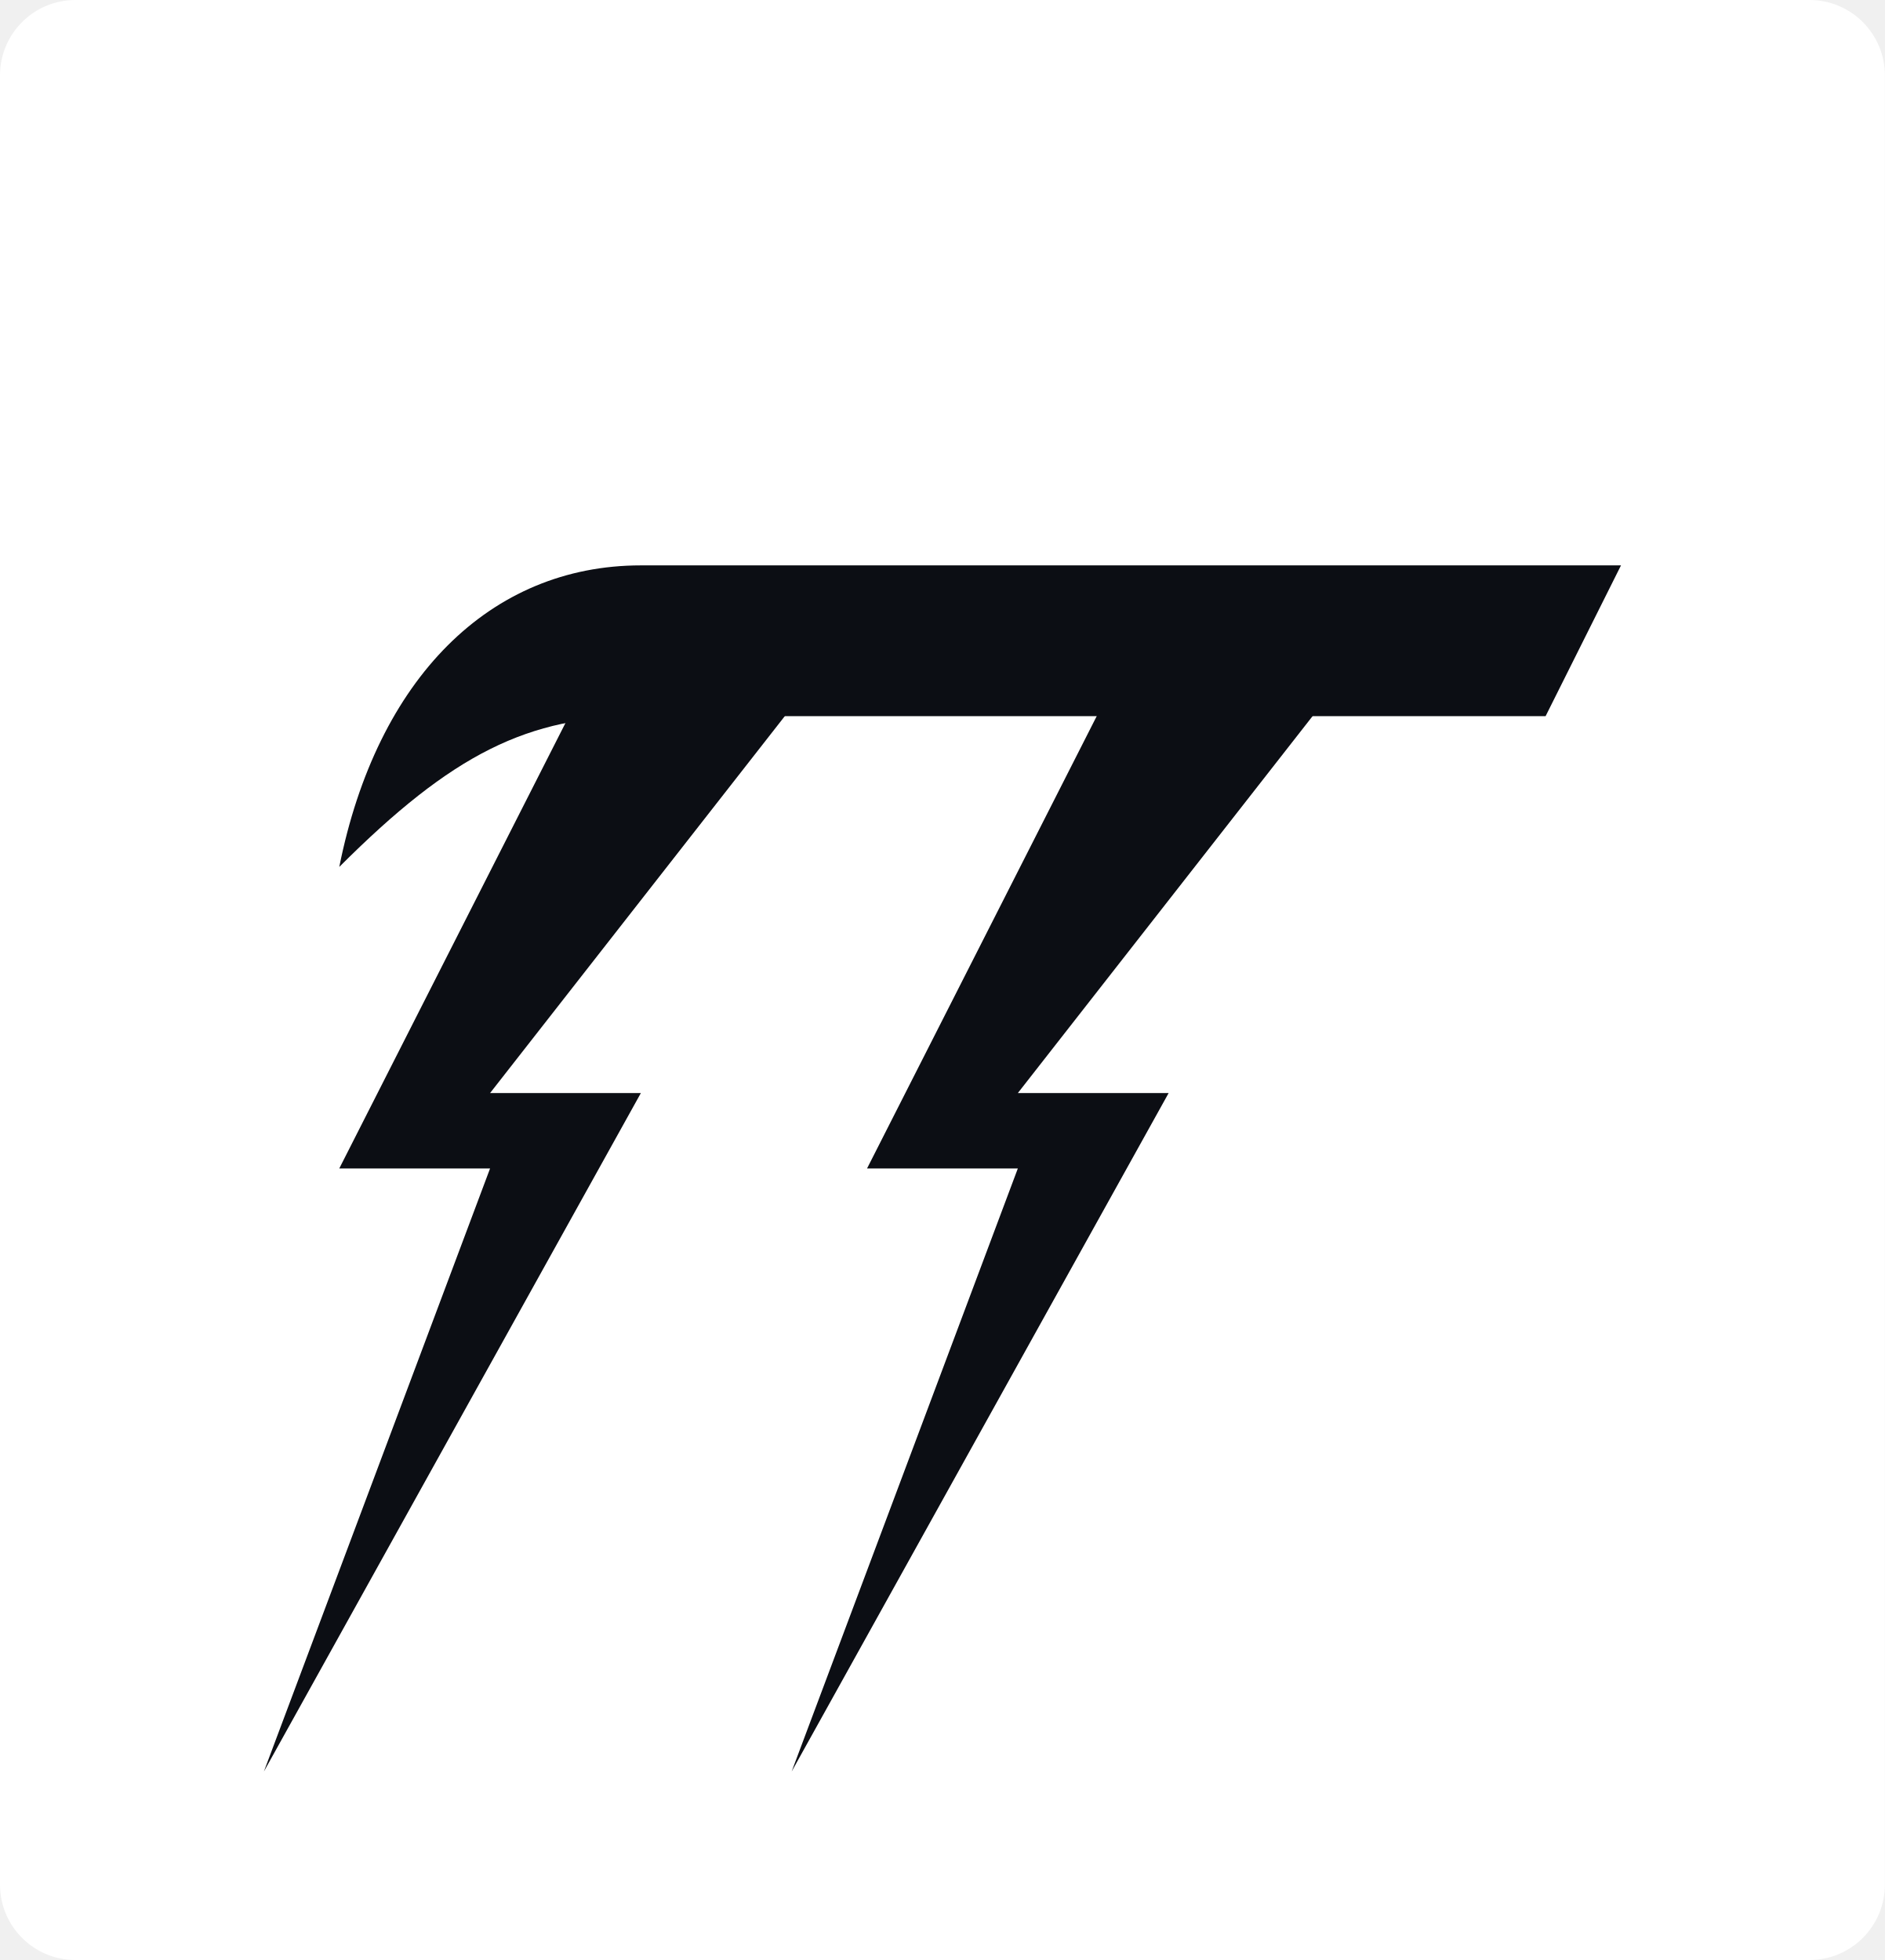
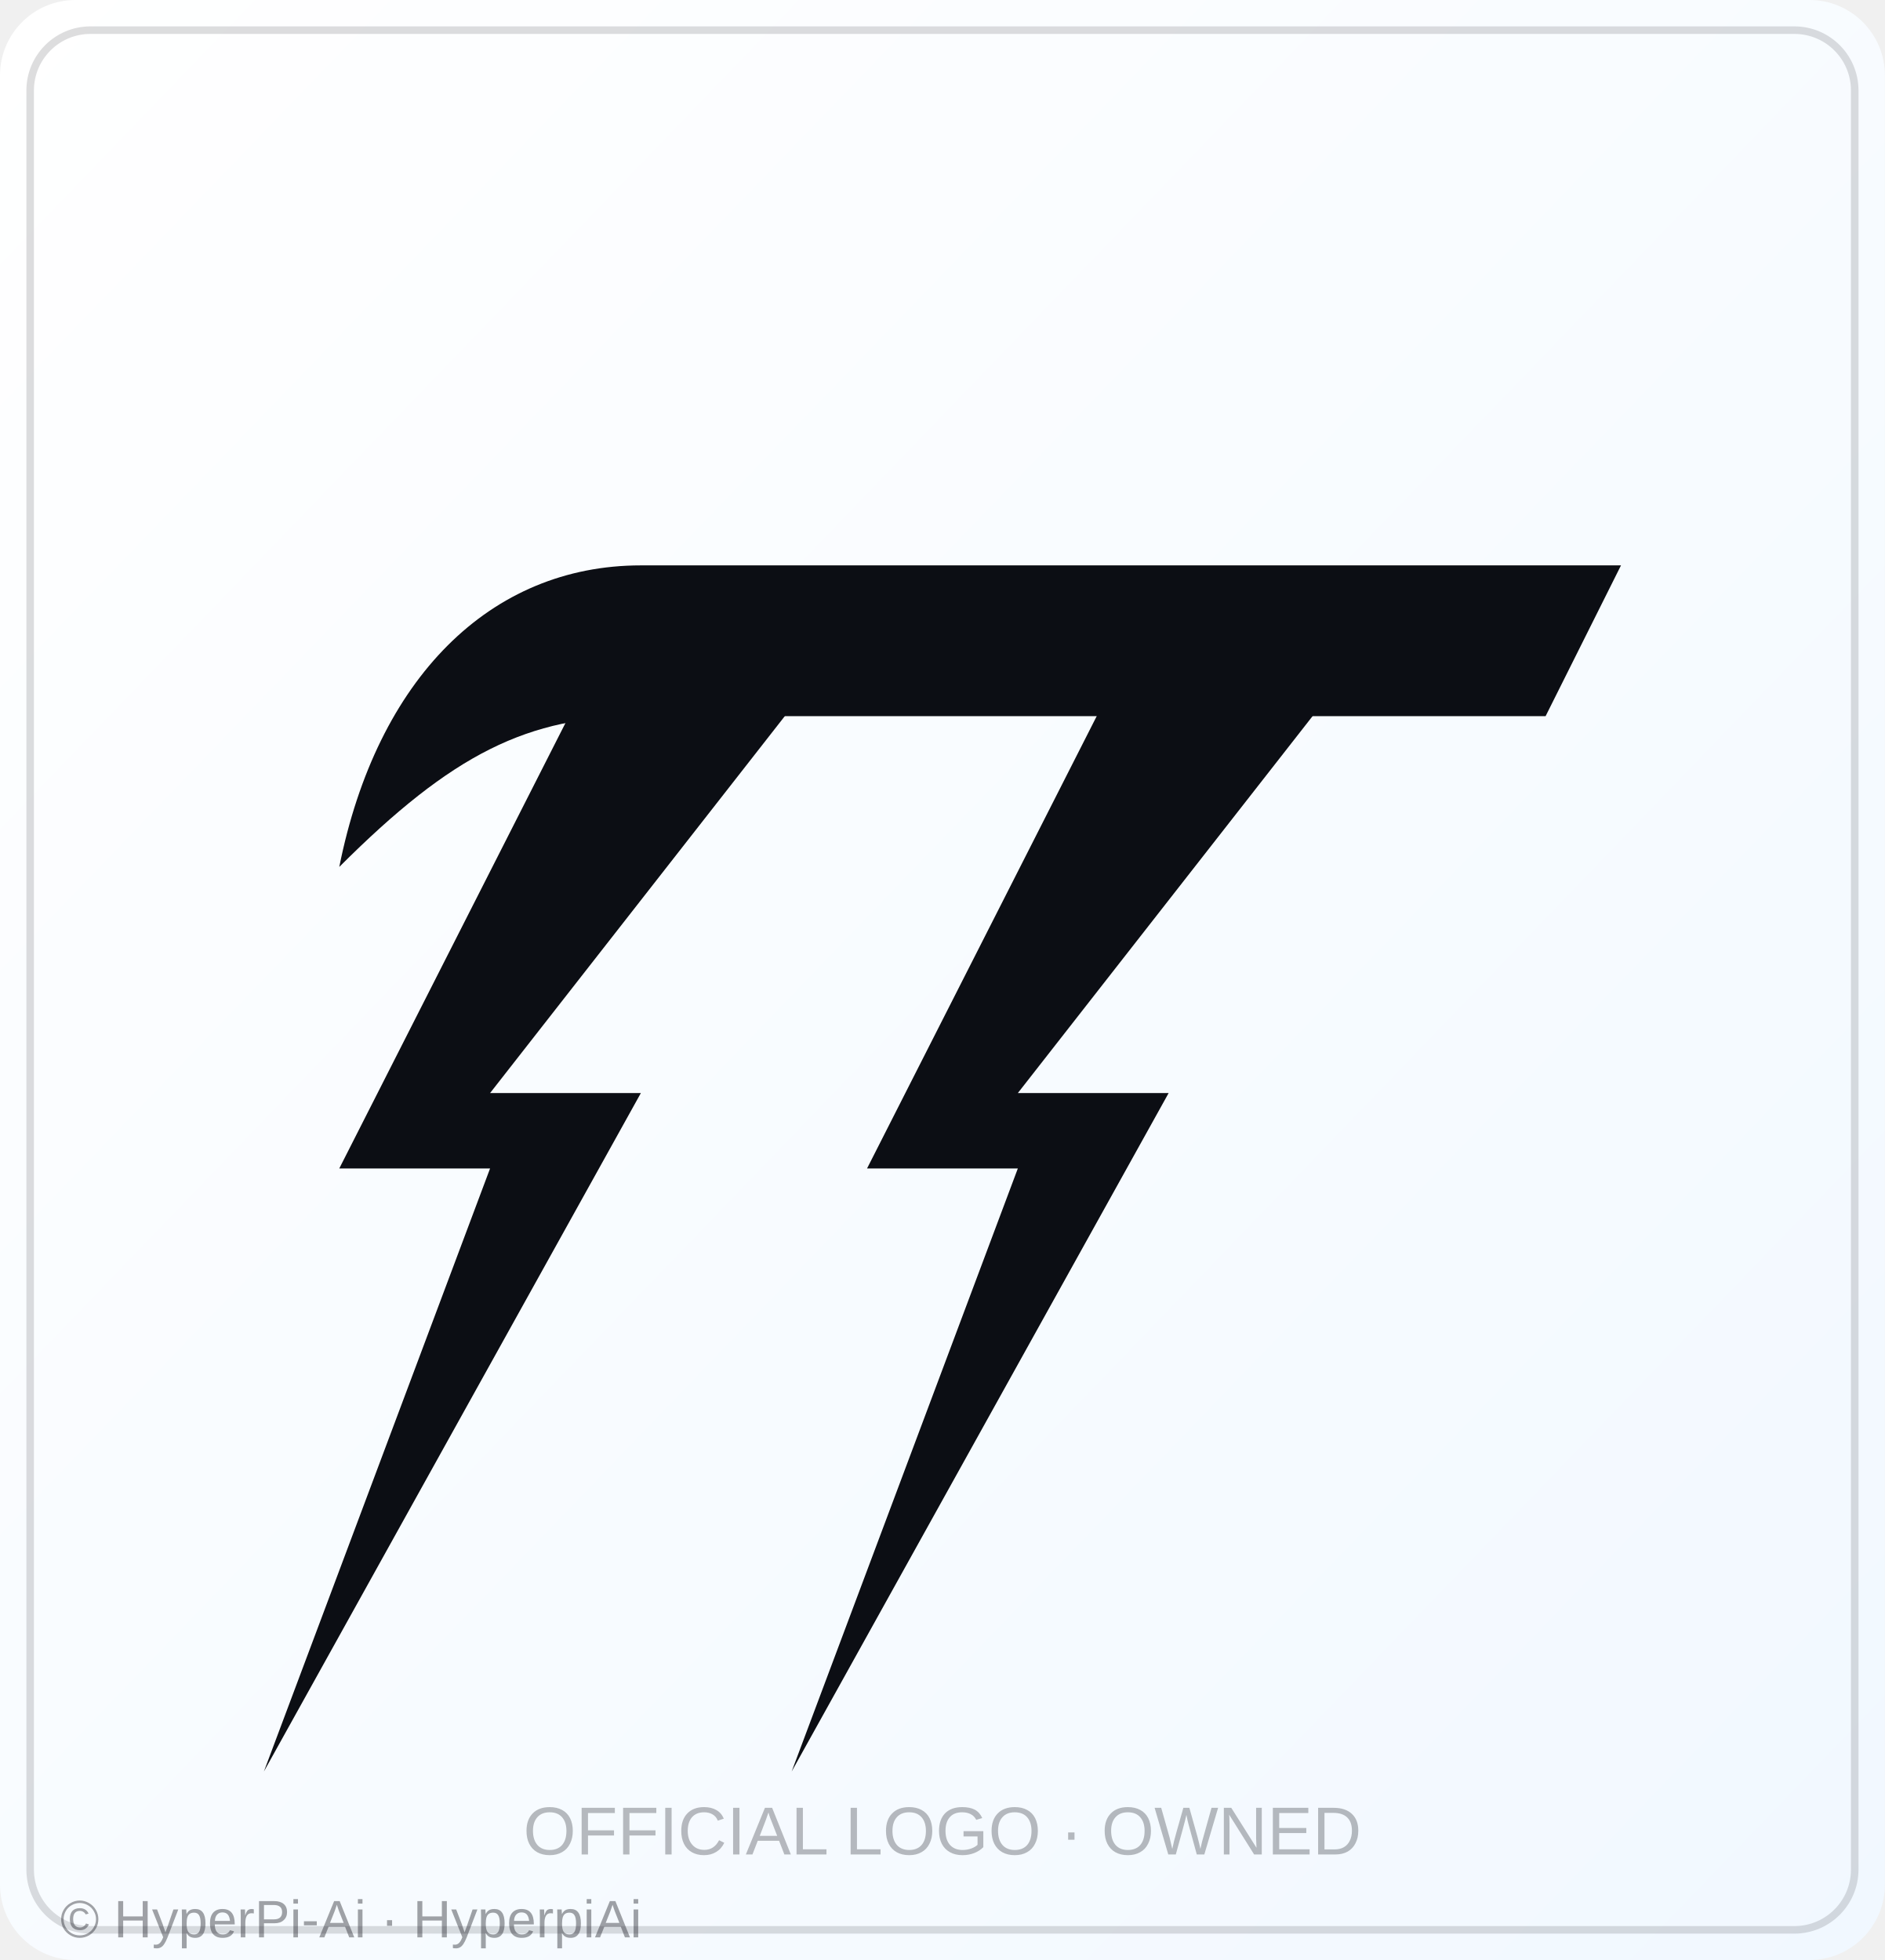
<svg xmlns="http://www.w3.org/2000/svg" viewBox="0 0 250 260" width="100%" height="100%">
  <defs>
+     <linearGradient id="bgGrad" x1="0" y1="0" x2="1" y2="1">
+       <stop offset="0%" stop-color="#ffffff" />
+       <stop offset="100%" stop-color="#f1f8ff" />
+     </linearGradient>
    <filter id="greenGlow" x="-40%" y="-40%" width="180%" height="180%">
      <feDropShadow dx="0" dy="0" stdDeviation="4" flood-color="#00FF00" flood-opacity="1" />
      <feDropShadow dx="0" dy="0" stdDeviation="12" flood-color="#00FF00" flood-opacity="0.8" />
    </filter>
    <style>
      @keyframes neon-blink {
        0%, 45% { filter: url(#greenGlow); }
        48%, 52% { filter: none; }
        55%, 58% { filter: url(#greenGlow); }
        60%, 95% { filter: none; }
        100% { filter: url(#greenGlow); }
      }
-       
+ 
      .blink-legs {
        fill: #0c0e14;
        animation: neon-blink 3s infinite;
      }
-       
+ 
      .solid-structure {
        fill: #0c0e14;
      }
    </style>
  </defs>
-   <rect width="100%" height="100%" fill="#ffffff" rx="10" />
+   <rect width="100%" height="100%" fill="url(#bgGrad)" rx="10" />
+   <rect x="4" y="4" width="242" height="252" fill="none" stroke="#0c0e14" stroke-opacity="0.14" rx="8" />
  <g class="blink-legs">
-     <path d="M 78,90               L 45,155               L 65,155               L 35,235               L 85,145               L 65,145               L 108,90 Z" />
-     <path d="M 148,90               L 115,155               L 135,155               L 105,235               L 155,145               L 135,145               L 178,90 Z" />
+     <path d="M 78,90              L 45,155              L 65,155              L 35,235              L 85,145              L 65,145              L 108,90 Z" />
+     <path d="M 148,90              L 115,155              L 135,155              L 105,235              L 155,145              L 135,145              L 178,90 Z" />
  </g>
-   <path class="solid-structure" d="M 45,115                                     C 50,90 65,75 85,75                                     L 215,75                                     L 205,95                                     L 85,95                                     C 70,95 60,100 45,115 Z" />
+   <path class="solid-structure" d="M 45,115                                    C 50,90 65,75 85,75                                    L 215,75                                    L 205,95                                    L 85,95                                    C 70,95 60,100 45,115 Z" />
+   <g aria-label="ownership-watermark">
+     <text x="125" y="246" text-anchor="middle" font-family="Arial, Helvetica, sans-serif" font-size="9" fill="#0c0e14" opacity="0.28">OFFICIAL LOGO · OWNED</text>
+     <text x="8" y="257" text-anchor="start" font-family="Arial, Helvetica, sans-serif" font-size="7" fill="#0c0e14" opacity="0.38">© HyperPi-Ai · HyperpiAi</text>
+   </g>
</svg>
